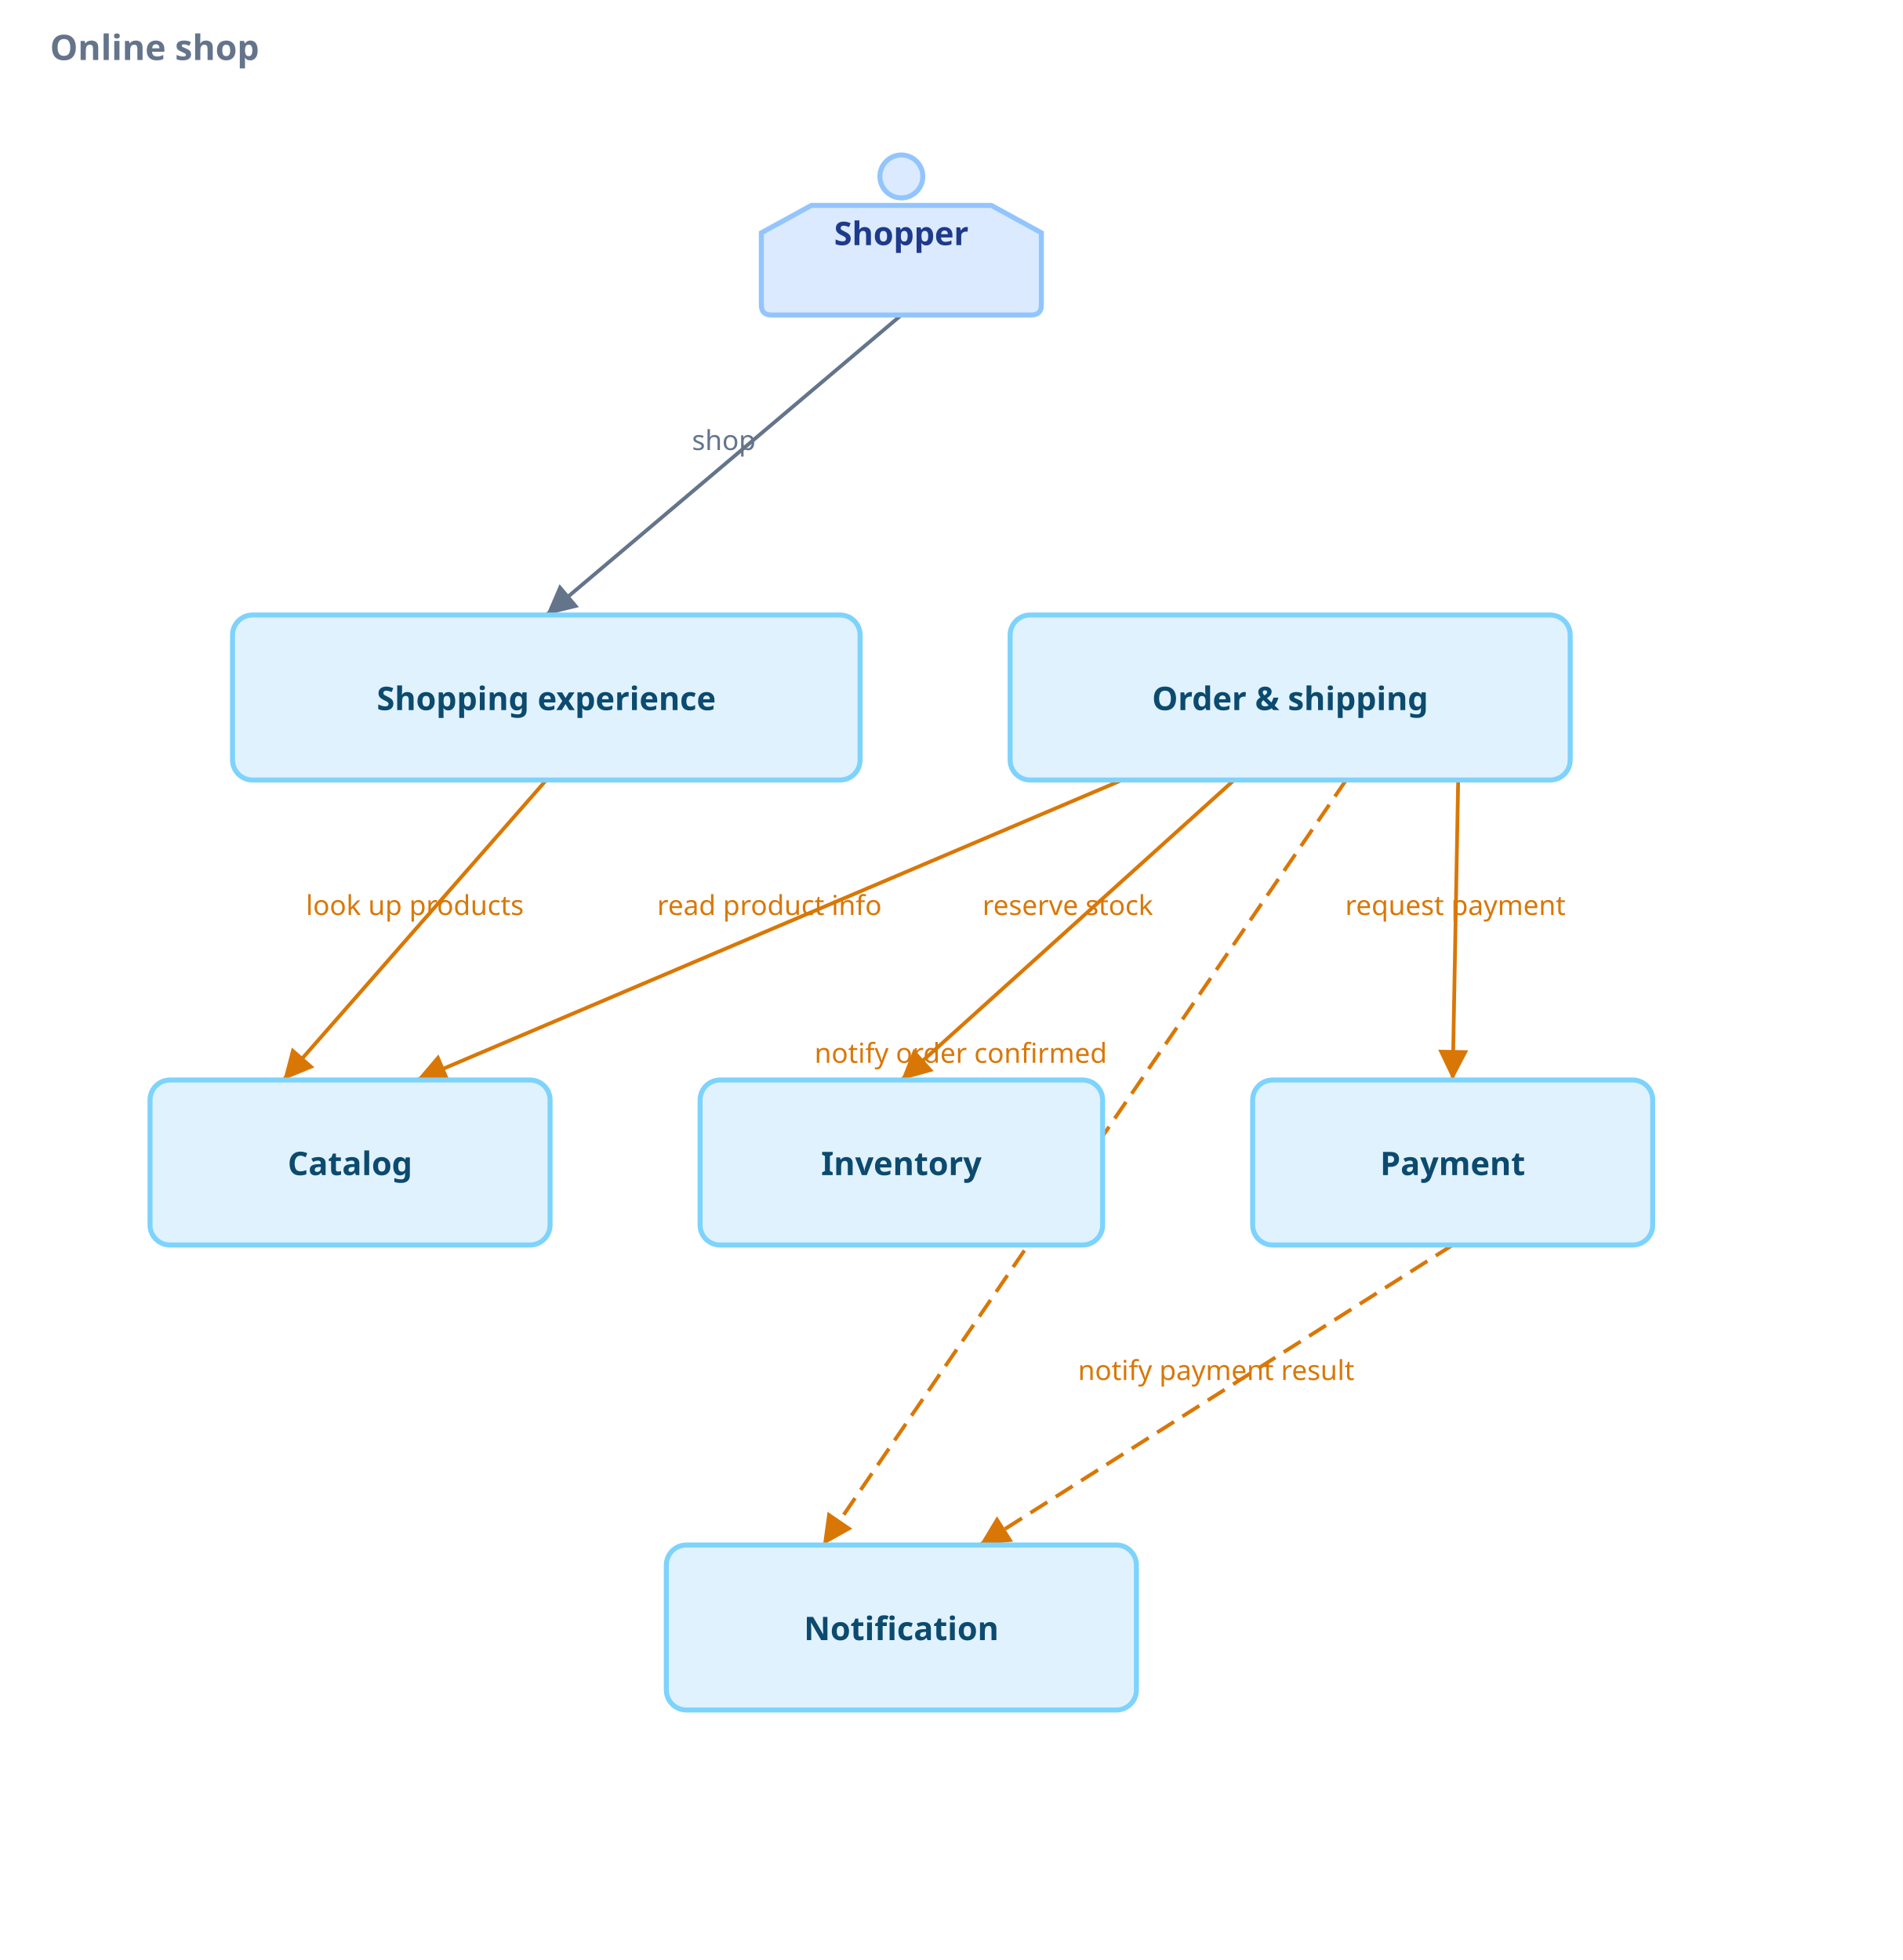
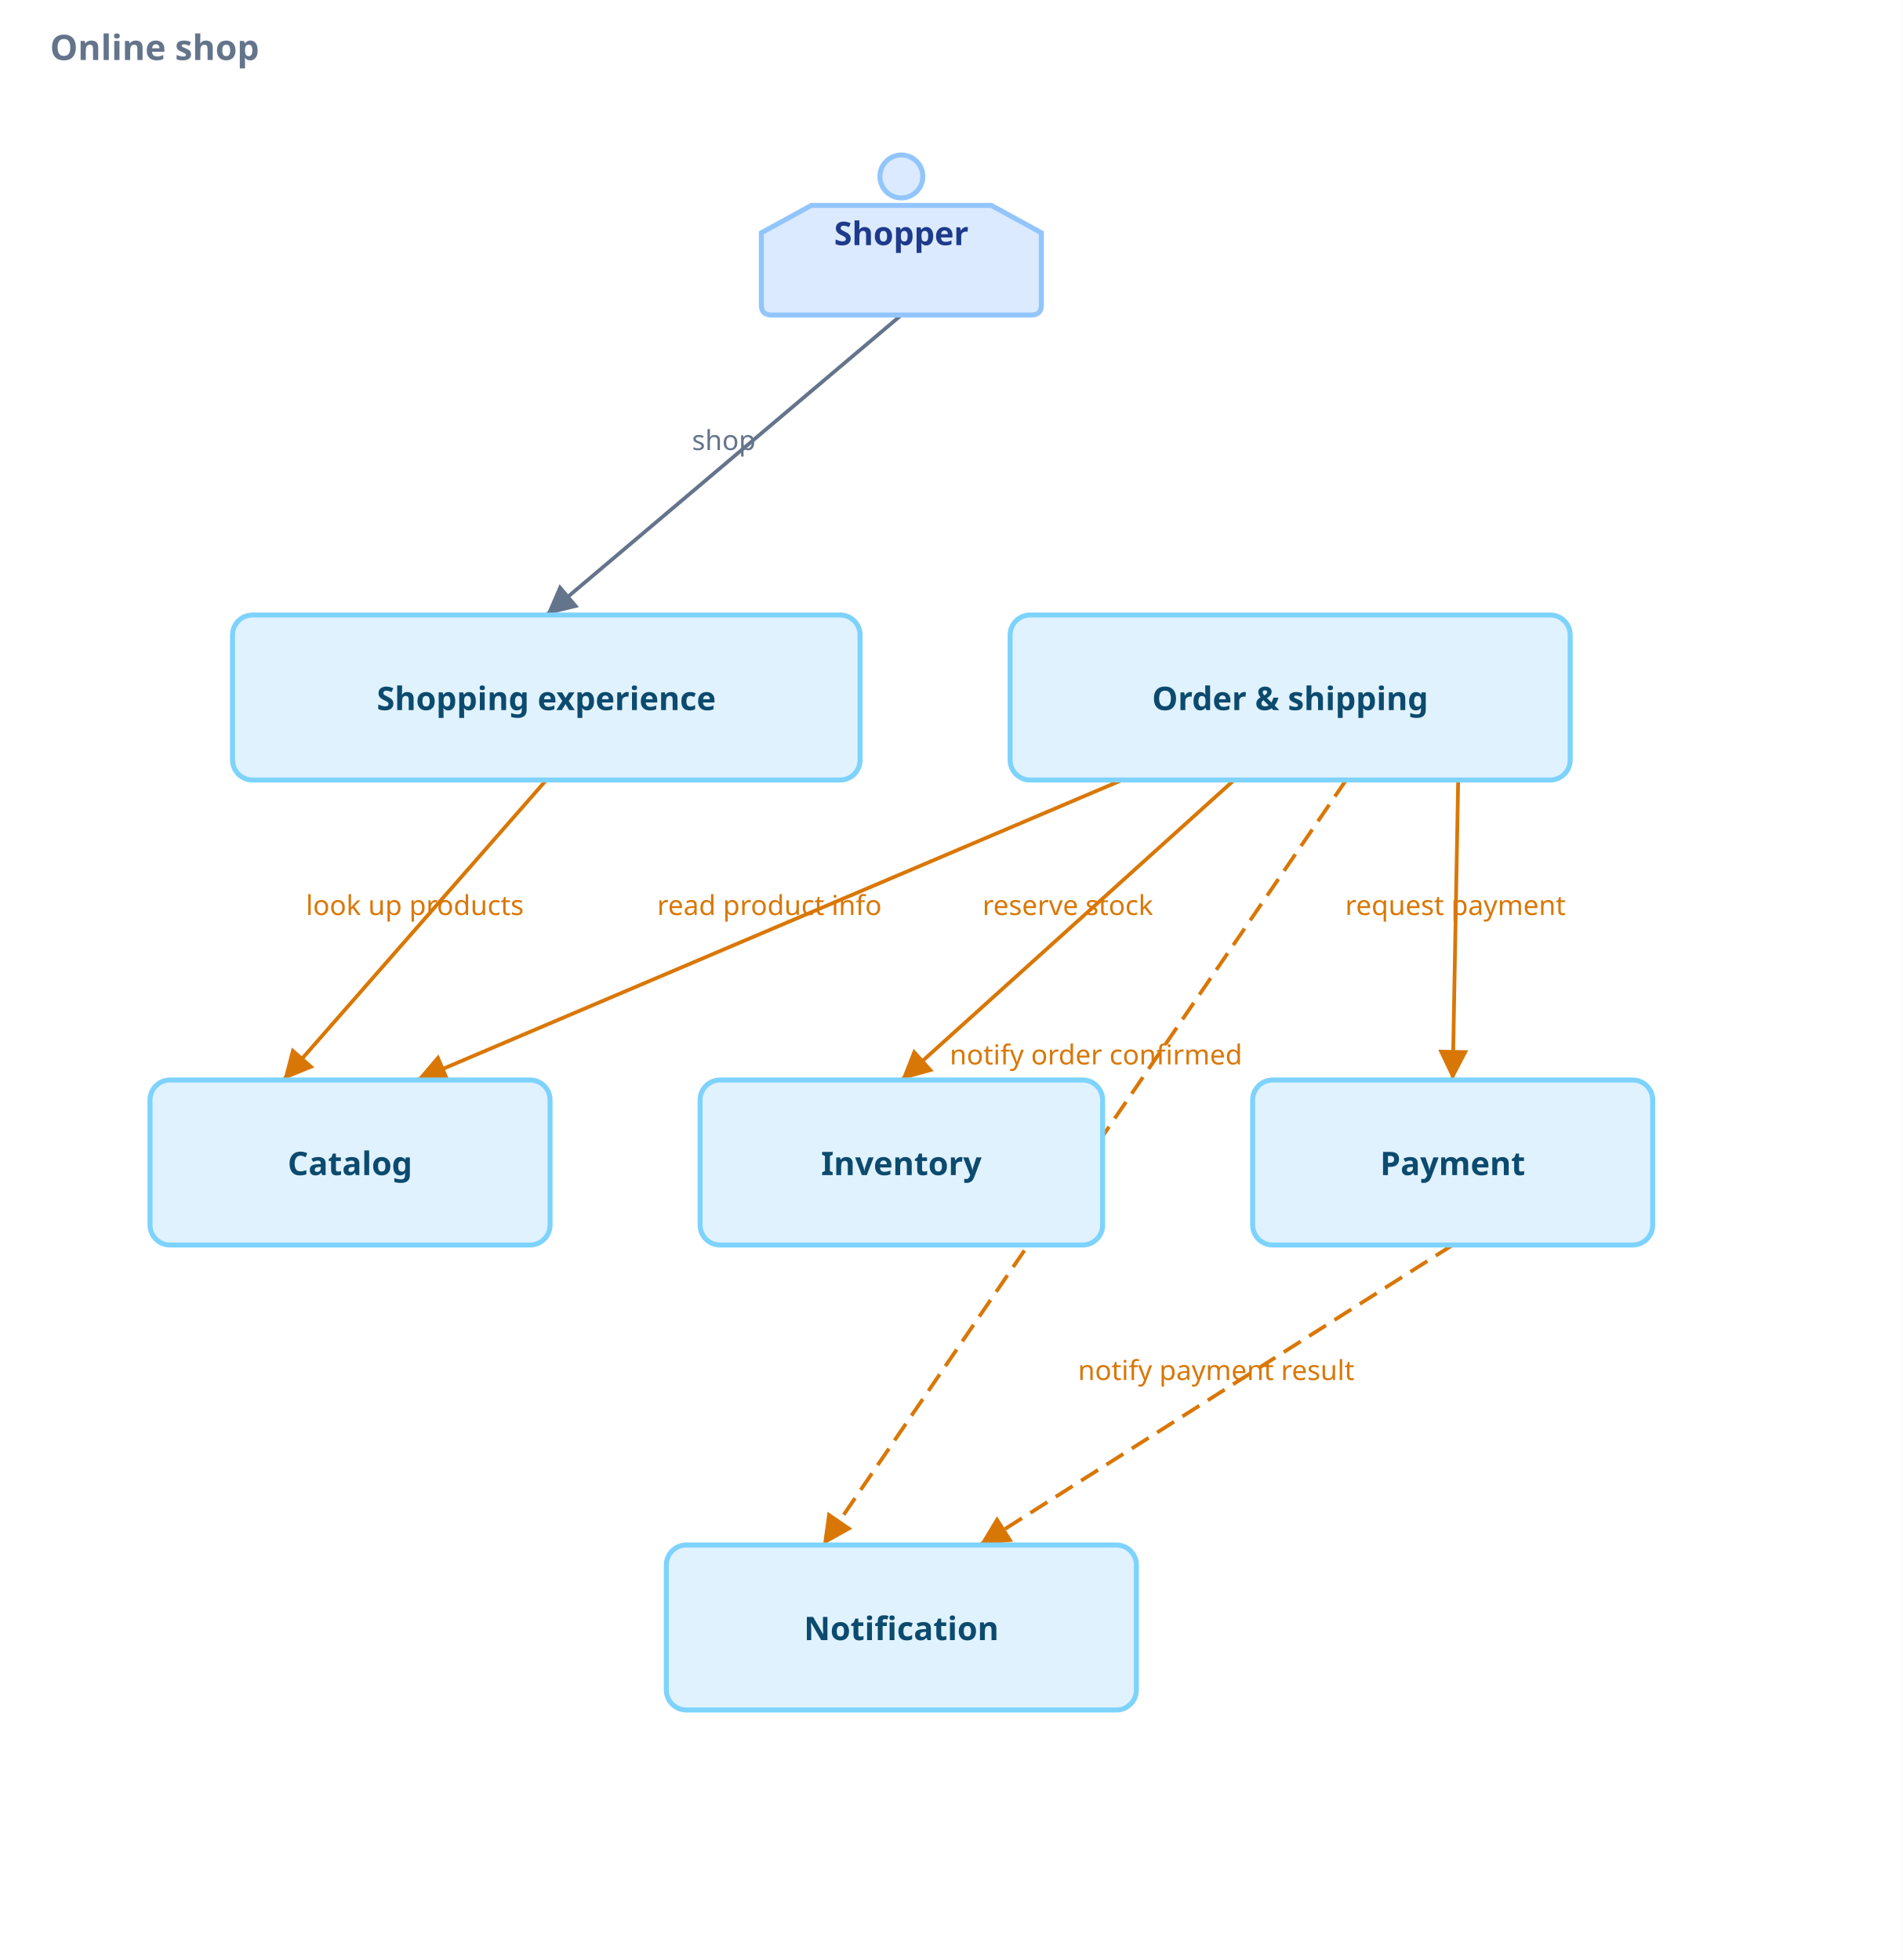
<svg xmlns="http://www.w3.org/2000/svg" viewBox="0 0 761 784" width="761" height="784">
  <defs>
    <marker id="arrow-default" viewBox="0 0 10 10" refX="10" refY="5" markerWidth="8" markerHeight="8" orient="auto-start-reverse">
      <path d="M 0 0 L 10 5 L 0 10 z" fill="#64748B" />
    </marker>
    <marker id="arrow-0" viewBox="0 0 10 10" refX="10" refY="5" markerWidth="8" markerHeight="8" orient="auto-start-reverse">
      <path d="M 0 0 L 10 5 L 0 10 z" fill="#D97706" />
    </marker>
  </defs>
  <rect width="761" height="784" fill="#FFFFFF" rx="0" />
  <text x="20" y="24" fill="#64748B" font-size="14px" font-family="sans-serif" font-weight="bold">Online shop</text>
  <g class="edges">
    <g data-edge-from="Customer" data-edge-to="ShoppingService" data-edge-kind="sync" data-edge-canonical-id="Customer-&gt;ShoppingService" data-edge-label="shop" class="krs-edge krs-edge--interactive">
      <line x1="360.5" y1="126" x2="218.5" y2="246" stroke="transparent" stroke-width="14" stroke-linecap="butt" class="krs-edge__hitline" />
      <line x1="360.5" y1="126" x2="218.5" y2="246" stroke="#64748B" stroke-width="1.5" marker-end="url(#arrow-default)" />
      <text x="289.5" y="180" text-anchor="middle" fill="#64748B" font-size="11px" font-family="sans-serif">shop</text>
    </g>
    <g data-edge-from="ShoppingService" data-edge-to="CatalogService" data-edge-kind="sync" data-edge-canonical-id="ShoppingService-&gt;CatalogService" data-edge-label="look up products" class="krs-edge krs-edge--interactive">
      <line x1="218.5" y1="312" x2="113.333" y2="432" stroke="transparent" stroke-width="14" stroke-linecap="butt" class="krs-edge__hitline" />
      <line x1="218.5" y1="312" x2="113.333" y2="432" stroke="#D97706" stroke-width="1.5" marker-end="url(#arrow-0)" />
      <text x="165.917" y="366" text-anchor="middle" fill="#D97706" font-size="11px" font-family="sans-serif">look up products</text>
    </g>
    <g data-edge-from="OrderService" data-edge-to="CatalogService" data-edge-kind="sync" data-edge-canonical-id="OrderService-&gt;CatalogService" data-edge-label="read product info" class="krs-edge krs-edge--interactive">
      <line x1="448.8" y1="312" x2="166.667" y2="432" stroke="transparent" stroke-width="14" stroke-linecap="butt" class="krs-edge__hitline" />
      <line x1="448.8" y1="312" x2="166.667" y2="432" stroke="#D97706" stroke-width="1.5" marker-end="url(#arrow-0)" />
      <text x="307.733" y="366" text-anchor="middle" fill="#D97706" font-size="11px" font-family="sans-serif">read product info</text>
    </g>
    <g data-edge-from="OrderService" data-edge-to="InventoryService" data-edge-kind="sync" data-edge-canonical-id="OrderService-&gt;InventoryService" data-edge-label="reserve stock" class="krs-edge krs-edge--interactive">
      <line x1="493.6" y1="312" x2="360.5" y2="432" stroke="transparent" stroke-width="14" stroke-linecap="butt" class="krs-edge__hitline" />
      <line x1="493.6" y1="312" x2="360.5" y2="432" stroke="#D97706" stroke-width="1.5" marker-end="url(#arrow-0)" />
      <text x="427.05" y="366" text-anchor="middle" fill="#D97706" font-size="11px" font-family="sans-serif">reserve stock</text>
    </g>
    <g data-edge-from="OrderService" data-edge-to="PaymentService" data-edge-kind="sync" data-edge-canonical-id="OrderService-&gt;PaymentService" data-edge-label="request payment" class="krs-edge krs-edge--interactive">
      <line x1="583.2" y1="312" x2="581" y2="432" stroke="transparent" stroke-width="14" stroke-linecap="butt" class="krs-edge__hitline" />
      <line x1="583.2" y1="312" x2="581" y2="432" stroke="#D97706" stroke-width="1.5" marker-end="url(#arrow-0)" />
      <text x="582.1" y="366" text-anchor="middle" fill="#D97706" font-size="11px" font-family="sans-serif">request payment</text>
    </g>
    <g data-edge-from="OrderService" data-edge-to="NotificationService" data-edge-kind="async" data-edge-canonical-id="OrderService--&gt;NotificationService" data-edge-label="notify order confirmed" class="krs-edge krs-edge--interactive">
      <line x1="538.4" y1="312" x2="329.167" y2="618" stroke="transparent" stroke-width="14" stroke-linecap="butt" class="krs-edge__hitline" />
      <line x1="538.4" y1="312" x2="329.167" y2="618" stroke="#D97706" stroke-width="1.5" stroke-dasharray="8 4" marker-end="url(#arrow-0)" />
-       <text x="384.255" y="425.134" text-anchor="middle" fill="#D97706" font-size="11px" font-family="sans-serif">notify order confirmed</text>
+       <text x="438.334" y="425.769" text-anchor="middle" fill="#D97706" font-size="11px" font-family="sans-serif">notify order confirmed</text>
    </g>
    <g data-edge-from="PaymentService" data-edge-to="NotificationService" data-edge-kind="async" data-edge-canonical-id="PaymentService--&gt;NotificationService" data-edge-label="notify payment result" class="krs-edge krs-edge--interactive">
      <line x1="581" y1="498" x2="391.833" y2="618" stroke="transparent" stroke-width="14" stroke-linecap="butt" class="krs-edge__hitline" />
      <line x1="581" y1="498" x2="391.833" y2="618" stroke="#D97706" stroke-width="1.5" stroke-dasharray="8 4" marker-end="url(#arrow-0)" />
      <text x="486.417" y="552" text-anchor="middle" fill="#D97706" font-size="11px" font-family="sans-serif">notify payment result</text>
    </g>
  </g>
  <g class="nodes">
    <g data-node-id="Customer" data-node-kind="user" data-has-children="false" data-has-description="false">
      <circle cx="360.5" cy="70.58" r="8.58" fill="#DBEAFE" stroke="#93C5FD" stroke-width="2" />
      <path d="M324.5 82.16 L396.5 82.16 L416.5 93.12 L416.5 122 Q416.5 126 412.5 126 L308.5 126 Q304.5 126 304.5 122 L304.5 93.12 Z" fill="#DBEAFE" stroke="#93C5FD" stroke-width="2" />
      <text x="360.5" y="93" text-anchor="middle" dominant-baseline="central" fill="#1E3A8A" font-size="13px" font-weight="bold" font-family="sans-serif">Shopper</text>
    </g>
    <g data-node-id="ShoppingService" data-node-kind="service" data-has-children="true" data-has-description="false" style="cursor: pointer">
      <rect x="93" y="246" width="251" height="66" rx="8" ry="8" fill="#E0F2FE" stroke="#7DD3FC" stroke-width="2" />
      <text x="218.5" y="279" text-anchor="middle" dominant-baseline="central" fill="#0C4A6E" font-size="13px" font-weight="bold" font-family="sans-serif">Shopping experience</text>
    </g>
    <g data-node-id="OrderService" data-node-kind="service" data-has-children="true" data-has-description="false" style="cursor: pointer">
      <rect x="404" y="246" width="224" height="66" rx="8" ry="8" fill="#E0F2FE" stroke="#7DD3FC" stroke-width="2" />
      <text x="516" y="279" text-anchor="middle" dominant-baseline="central" fill="#0C4A6E" font-size="13px" font-weight="bold" font-family="sans-serif">Order &amp; shipping</text>
    </g>
    <g data-node-id="CatalogService" data-node-kind="service" data-has-children="true" data-has-description="false" style="cursor: pointer">
      <rect x="60" y="432" width="160" height="66" rx="8" ry="8" fill="#E0F2FE" stroke="#7DD3FC" stroke-width="2" />
      <text x="140" y="465" text-anchor="middle" dominant-baseline="central" fill="#0C4A6E" font-size="13px" font-weight="bold" font-family="sans-serif">Catalog</text>
    </g>
    <g data-node-id="InventoryService" data-node-kind="service" data-has-children="true" data-has-description="false" style="cursor: pointer">
      <rect x="280" y="432" width="161" height="66" rx="8" ry="8" fill="#E0F2FE" stroke="#7DD3FC" stroke-width="2" />
      <text x="360.5" y="465" text-anchor="middle" dominant-baseline="central" fill="#0C4A6E" font-size="13px" font-weight="bold" font-family="sans-serif">Inventory</text>
    </g>
    <g data-node-id="PaymentService" data-node-kind="service" data-has-children="true" data-has-description="false" style="cursor: pointer">
      <rect x="501" y="432" width="160" height="66" rx="8" ry="8" fill="#E0F2FE" stroke="#7DD3FC" stroke-width="2" />
      <text x="581" y="465" text-anchor="middle" dominant-baseline="central" fill="#0C4A6E" font-size="13px" font-weight="bold" font-family="sans-serif">Payment</text>
    </g>
    <g data-node-id="NotificationService" data-node-kind="service" data-has-children="true" data-has-description="false" style="cursor: pointer">
      <rect x="266.5" y="618" width="188" height="66" rx="8" ry="8" fill="#E0F2FE" stroke="#7DD3FC" stroke-width="2" />
      <text x="360.5" y="651" text-anchor="middle" dominant-baseline="central" fill="#0C4A6E" font-size="13px" font-weight="bold" font-family="sans-serif">Notification</text>
    </g>
  </g>
</svg>
